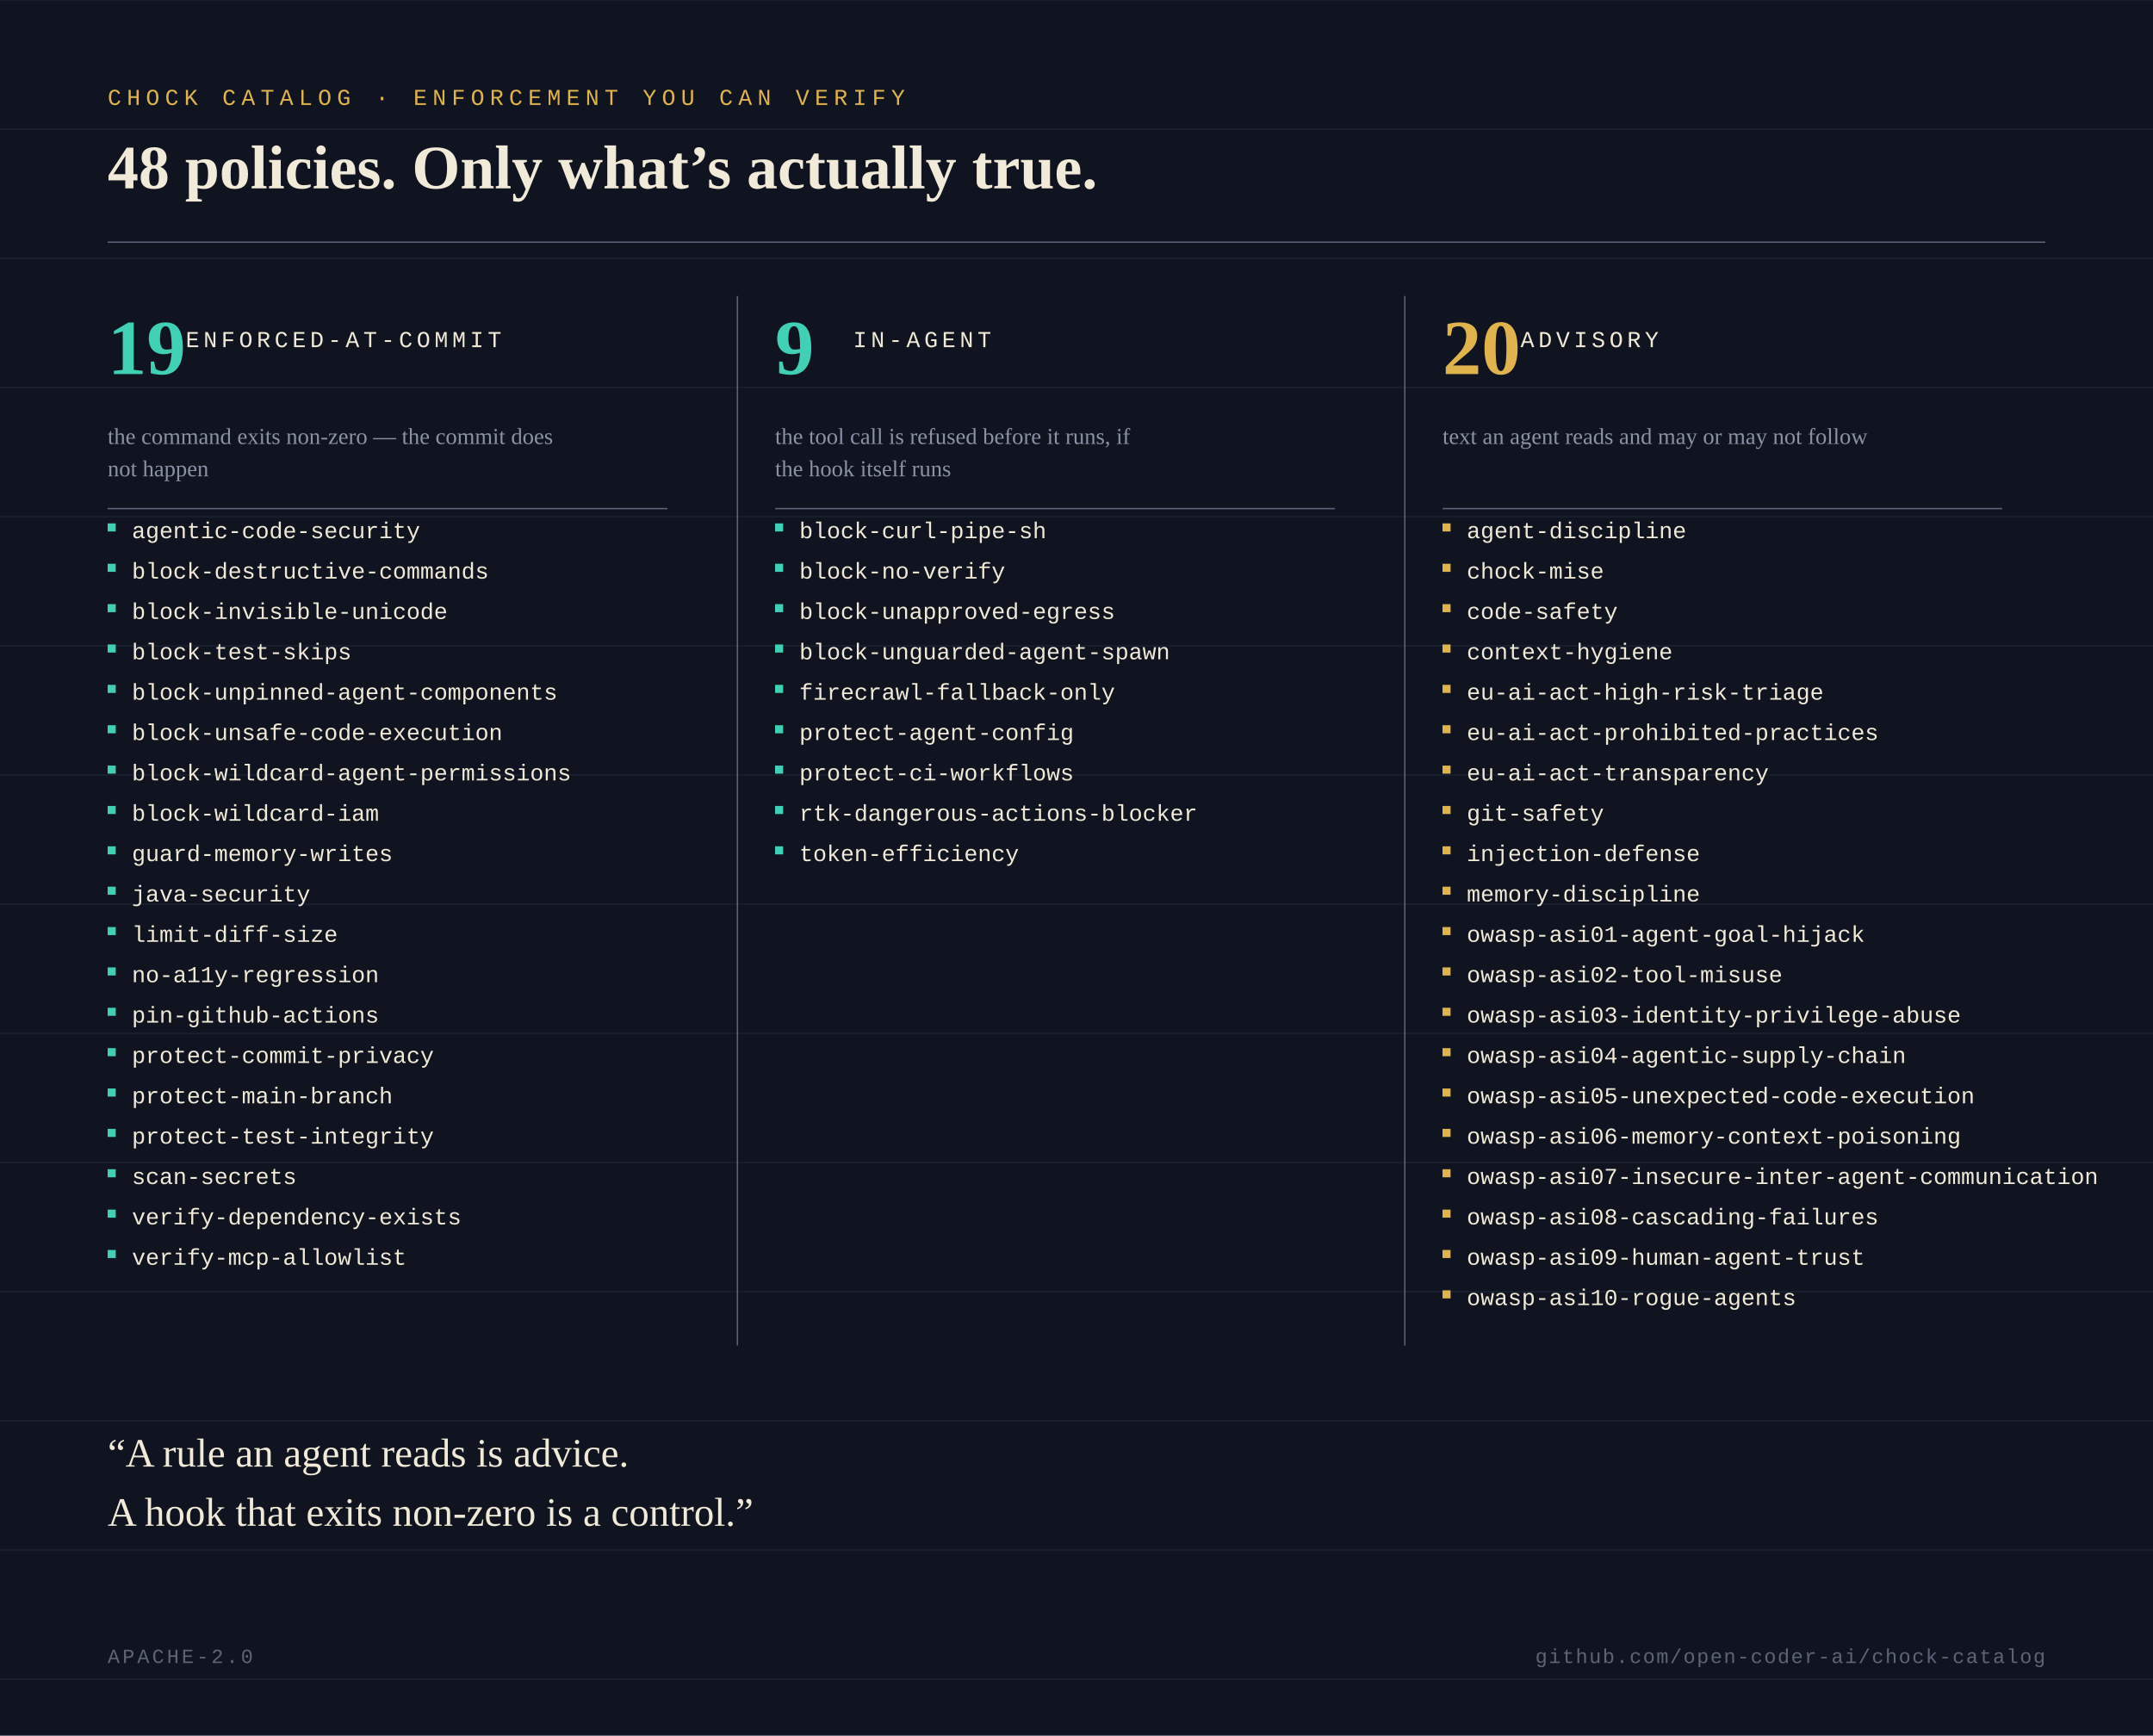
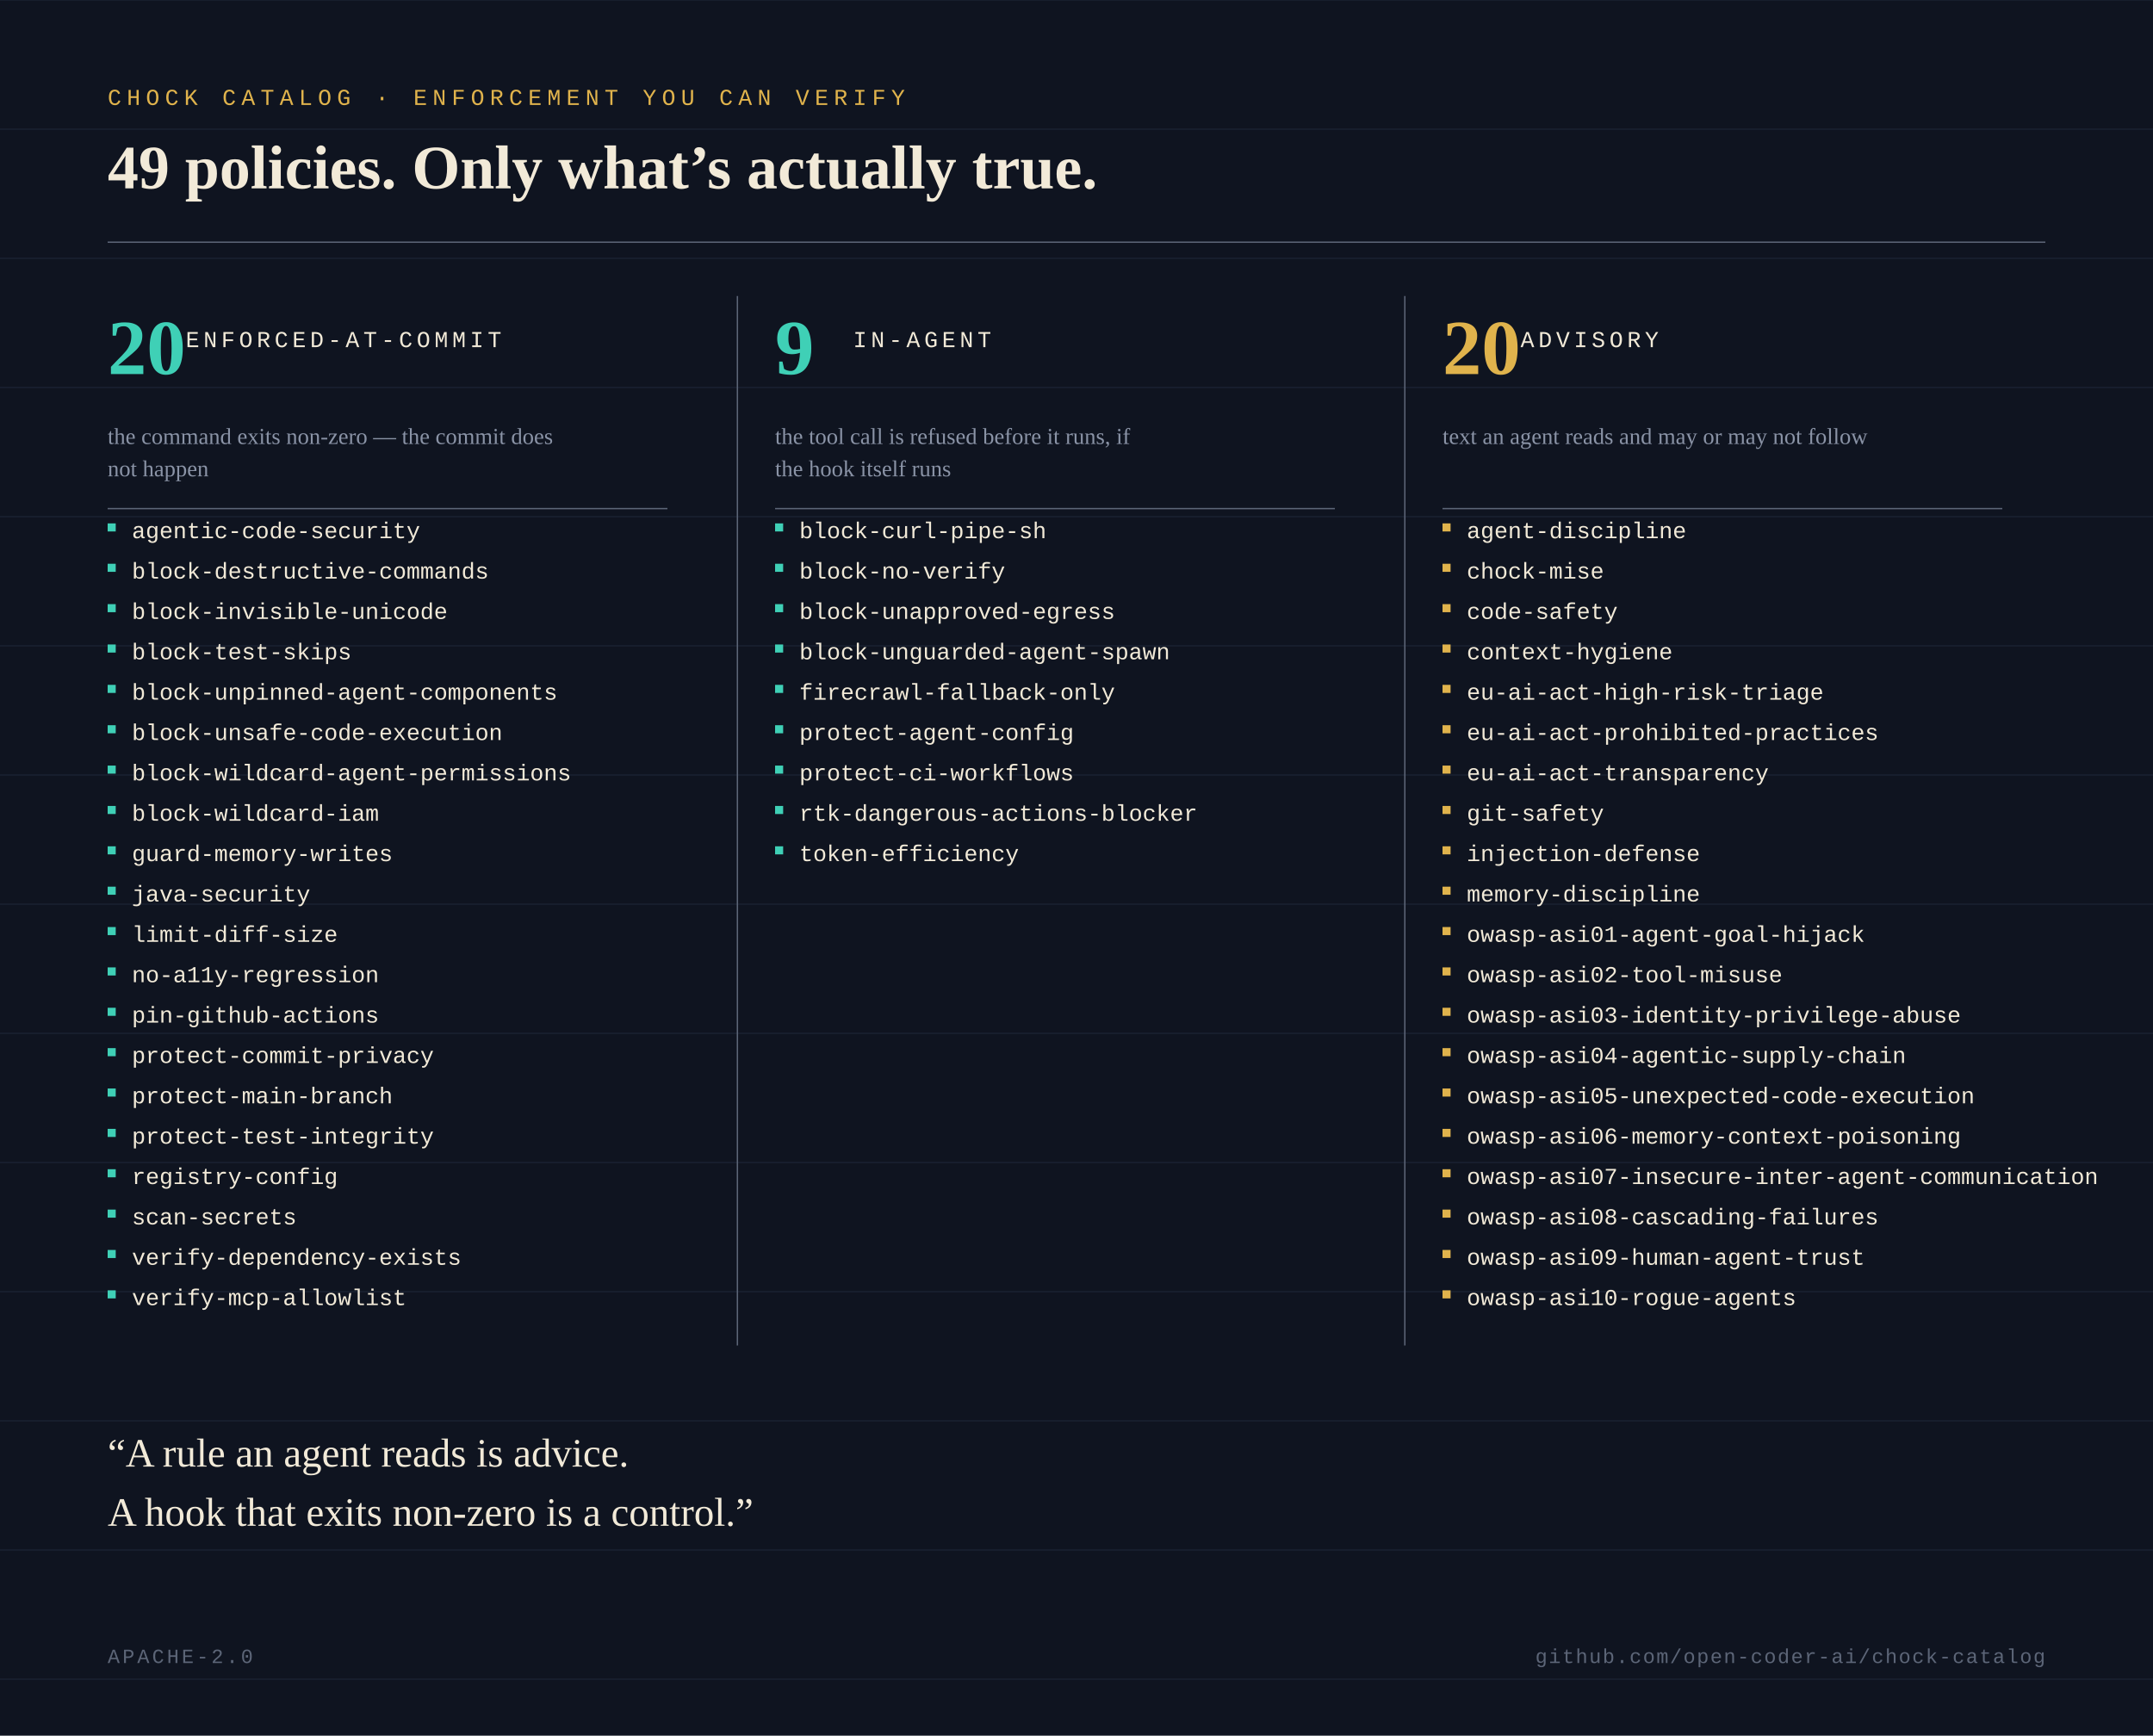
- <svg xmlns="http://www.w3.org/2000/svg" viewBox="0 0 1600 1290" width="1600" height="1290" role="img" aria-label="48 policies: 19 enforced-at-commit, 9 in-agent, 20 advisory">
+ <svg xmlns="http://www.w3.org/2000/svg" viewBox="0 0 1600 1290" width="1600" height="1290" role="img" aria-label="49 policies: 20 enforced-at-commit, 9 in-agent, 20 advisory">
  <rect width="1600" height="1290" fill="#0f1420" />
  <line x1="0" y1="0" x2="1600" y2="0" stroke="#1a2130" stroke-width="1" />
  <line x1="0" y1="96" x2="1600" y2="96" stroke="#1a2130" stroke-width="1" />
  <line x1="0" y1="192" x2="1600" y2="192" stroke="#1a2130" stroke-width="1" />
  <line x1="0" y1="288" x2="1600" y2="288" stroke="#1a2130" stroke-width="1" />
  <line x1="0" y1="384" x2="1600" y2="384" stroke="#1a2130" stroke-width="1" />
  <line x1="0" y1="480" x2="1600" y2="480" stroke="#1a2130" stroke-width="1" />
  <line x1="0" y1="576" x2="1600" y2="576" stroke="#1a2130" stroke-width="1" />
  <line x1="0" y1="672" x2="1600" y2="672" stroke="#1a2130" stroke-width="1" />
  <line x1="0" y1="768" x2="1600" y2="768" stroke="#1a2130" stroke-width="1" />
  <line x1="0" y1="864" x2="1600" y2="864" stroke="#1a2130" stroke-width="1" />
  <line x1="0" y1="960" x2="1600" y2="960" stroke="#1a2130" stroke-width="1" />
  <line x1="0" y1="1056" x2="1600" y2="1056" stroke="#1a2130" stroke-width="1" />
  <line x1="0" y1="1152" x2="1600" y2="1152" stroke="#1a2130" stroke-width="1" />
  <line x1="0" y1="1248" x2="1600" y2="1248" stroke="#1a2130" stroke-width="1" />
  <text x="80" y="78" font-family="'Cascadia Code', Consolas, 'Courier New', monospace" font-size="17" letter-spacing="4" fill="#e0b34c">CHOCK CATALOG · ENFORCEMENT YOU CAN VERIFY</text>
-   <text x="80" y="140" font-family="Georgia, 'Times New Roman', serif" font-size="46" font-weight="bold" fill="#f2ead8">48 policies. Only what’s actually true.</text>
+   <text x="80" y="140" font-family="Georgia, 'Times New Roman', serif" font-size="46" font-weight="bold" fill="#f2ead8">49 policies. Only what’s actually true.</text>
  <line x1="80" y1="180" x2="1520" y2="180" stroke="#5c6577" stroke-width="1" />
-   <text x="80" y="278" font-family="Georgia, 'Times New Roman', serif" font-size="58" font-weight="bold" fill="#3fd0b6">19</text>
+   <text x="80" y="278" font-family="Georgia, 'Times New Roman', serif" font-size="58" font-weight="bold" fill="#3fd0b6">20</text>
  <text x="138" y="258" font-family="'Cascadia Code', Consolas, 'Courier New', monospace" font-size="17" letter-spacing="3" fill="#f2ead8">ENFORCED-AT-COMMIT</text>
  <text x="80" y="330" font-family="Georgia, 'Times New Roman', serif" font-size="17" fill="#8a93a6">the command exits non-zero — the commit does</text>
  <text x="80" y="354" font-family="Georgia, 'Times New Roman', serif" font-size="17" fill="#8a93a6">not happen</text>
  <line x1="80" y1="378" x2="496" y2="378" stroke="#5c6577" stroke-width="1" />
  <rect x="80" y="389" width="6" height="6" fill="#3fd0b6" />
  <text x="98" y="400" font-family="'Cascadia Code', Consolas, 'Courier New', monospace" font-size="17" fill="#f2ead8">agentic-code-security</text>
  <rect x="80" y="419" width="6" height="6" fill="#3fd0b6" />
  <text x="98" y="430" font-family="'Cascadia Code', Consolas, 'Courier New', monospace" font-size="17" fill="#f2ead8">block-destructive-commands</text>
  <rect x="80" y="449" width="6" height="6" fill="#3fd0b6" />
  <text x="98" y="460" font-family="'Cascadia Code', Consolas, 'Courier New', monospace" font-size="17" fill="#f2ead8">block-invisible-unicode</text>
  <rect x="80" y="479" width="6" height="6" fill="#3fd0b6" />
  <text x="98" y="490" font-family="'Cascadia Code', Consolas, 'Courier New', monospace" font-size="17" fill="#f2ead8">block-test-skips</text>
  <rect x="80" y="509" width="6" height="6" fill="#3fd0b6" />
  <text x="98" y="520" font-family="'Cascadia Code', Consolas, 'Courier New', monospace" font-size="17" fill="#f2ead8">block-unpinned-agent-components</text>
  <rect x="80" y="539" width="6" height="6" fill="#3fd0b6" />
  <text x="98" y="550" font-family="'Cascadia Code', Consolas, 'Courier New', monospace" font-size="17" fill="#f2ead8">block-unsafe-code-execution</text>
  <rect x="80" y="569" width="6" height="6" fill="#3fd0b6" />
  <text x="98" y="580" font-family="'Cascadia Code', Consolas, 'Courier New', monospace" font-size="17" fill="#f2ead8">block-wildcard-agent-permissions</text>
  <rect x="80" y="599" width="6" height="6" fill="#3fd0b6" />
  <text x="98" y="610" font-family="'Cascadia Code', Consolas, 'Courier New', monospace" font-size="17" fill="#f2ead8">block-wildcard-iam</text>
  <rect x="80" y="629" width="6" height="6" fill="#3fd0b6" />
  <text x="98" y="640" font-family="'Cascadia Code', Consolas, 'Courier New', monospace" font-size="17" fill="#f2ead8">guard-memory-writes</text>
  <rect x="80" y="659" width="6" height="6" fill="#3fd0b6" />
  <text x="98" y="670" font-family="'Cascadia Code', Consolas, 'Courier New', monospace" font-size="17" fill="#f2ead8">java-security</text>
  <rect x="80" y="689" width="6" height="6" fill="#3fd0b6" />
  <text x="98" y="700" font-family="'Cascadia Code', Consolas, 'Courier New', monospace" font-size="17" fill="#f2ead8">limit-diff-size</text>
  <rect x="80" y="719" width="6" height="6" fill="#3fd0b6" />
  <text x="98" y="730" font-family="'Cascadia Code', Consolas, 'Courier New', monospace" font-size="17" fill="#f2ead8">no-a11y-regression</text>
  <rect x="80" y="749" width="6" height="6" fill="#3fd0b6" />
  <text x="98" y="760" font-family="'Cascadia Code', Consolas, 'Courier New', monospace" font-size="17" fill="#f2ead8">pin-github-actions</text>
  <rect x="80" y="779" width="6" height="6" fill="#3fd0b6" />
  <text x="98" y="790" font-family="'Cascadia Code', Consolas, 'Courier New', monospace" font-size="17" fill="#f2ead8">protect-commit-privacy</text>
  <rect x="80" y="809" width="6" height="6" fill="#3fd0b6" />
  <text x="98" y="820" font-family="'Cascadia Code', Consolas, 'Courier New', monospace" font-size="17" fill="#f2ead8">protect-main-branch</text>
  <rect x="80" y="839" width="6" height="6" fill="#3fd0b6" />
  <text x="98" y="850" font-family="'Cascadia Code', Consolas, 'Courier New', monospace" font-size="17" fill="#f2ead8">protect-test-integrity</text>
  <rect x="80" y="869" width="6" height="6" fill="#3fd0b6" />
-   <text x="98" y="880" font-family="'Cascadia Code', Consolas, 'Courier New', monospace" font-size="17" fill="#f2ead8">scan-secrets</text>
+   <text x="98" y="880" font-family="'Cascadia Code', Consolas, 'Courier New', monospace" font-size="17" fill="#f2ead8">registry-config</text>
  <rect x="80" y="899" width="6" height="6" fill="#3fd0b6" />
-   <text x="98" y="910" font-family="'Cascadia Code', Consolas, 'Courier New', monospace" font-size="17" fill="#f2ead8">verify-dependency-exists</text>
+   <text x="98" y="910" font-family="'Cascadia Code', Consolas, 'Courier New', monospace" font-size="17" fill="#f2ead8">scan-secrets</text>
  <rect x="80" y="929" width="6" height="6" fill="#3fd0b6" />
-   <text x="98" y="940" font-family="'Cascadia Code', Consolas, 'Courier New', monospace" font-size="17" fill="#f2ead8">verify-mcp-allowlist</text>
+   <text x="98" y="940" font-family="'Cascadia Code', Consolas, 'Courier New', monospace" font-size="17" fill="#f2ead8">verify-dependency-exists</text>
+   <rect x="80" y="959" width="6" height="6" fill="#3fd0b6" />
+   <text x="98" y="970" font-family="'Cascadia Code', Consolas, 'Courier New', monospace" font-size="17" fill="#f2ead8">verify-mcp-allowlist</text>
  <line x1="548" y1="220" x2="548" y2="1000" stroke="#5c6577" stroke-width="1" />
  <text x="576" y="278" font-family="Georgia, 'Times New Roman', serif" font-size="58" font-weight="bold" fill="#3fd0b6">9</text>
  <text x="634" y="258" font-family="'Cascadia Code', Consolas, 'Courier New', monospace" font-size="17" letter-spacing="3" fill="#f2ead8">IN-AGENT</text>
  <text x="576" y="330" font-family="Georgia, 'Times New Roman', serif" font-size="17" fill="#8a93a6">the tool call is refused before it runs, if</text>
  <text x="576" y="354" font-family="Georgia, 'Times New Roman', serif" font-size="17" fill="#8a93a6">the hook itself runs</text>
  <line x1="576" y1="378" x2="992" y2="378" stroke="#5c6577" stroke-width="1" />
  <rect x="576" y="389" width="6" height="6" fill="#3fd0b6" />
  <text x="594" y="400" font-family="'Cascadia Code', Consolas, 'Courier New', monospace" font-size="17" fill="#f2ead8">block-curl-pipe-sh</text>
  <rect x="576" y="419" width="6" height="6" fill="#3fd0b6" />
  <text x="594" y="430" font-family="'Cascadia Code', Consolas, 'Courier New', monospace" font-size="17" fill="#f2ead8">block-no-verify</text>
  <rect x="576" y="449" width="6" height="6" fill="#3fd0b6" />
  <text x="594" y="460" font-family="'Cascadia Code', Consolas, 'Courier New', monospace" font-size="17" fill="#f2ead8">block-unapproved-egress</text>
  <rect x="576" y="479" width="6" height="6" fill="#3fd0b6" />
  <text x="594" y="490" font-family="'Cascadia Code', Consolas, 'Courier New', monospace" font-size="17" fill="#f2ead8">block-unguarded-agent-spawn</text>
  <rect x="576" y="509" width="6" height="6" fill="#3fd0b6" />
  <text x="594" y="520" font-family="'Cascadia Code', Consolas, 'Courier New', monospace" font-size="17" fill="#f2ead8">firecrawl-fallback-only</text>
  <rect x="576" y="539" width="6" height="6" fill="#3fd0b6" />
  <text x="594" y="550" font-family="'Cascadia Code', Consolas, 'Courier New', monospace" font-size="17" fill="#f2ead8">protect-agent-config</text>
  <rect x="576" y="569" width="6" height="6" fill="#3fd0b6" />
  <text x="594" y="580" font-family="'Cascadia Code', Consolas, 'Courier New', monospace" font-size="17" fill="#f2ead8">protect-ci-workflows</text>
  <rect x="576" y="599" width="6" height="6" fill="#3fd0b6" />
  <text x="594" y="610" font-family="'Cascadia Code', Consolas, 'Courier New', monospace" font-size="17" fill="#f2ead8">rtk-dangerous-actions-blocker</text>
  <rect x="576" y="629" width="6" height="6" fill="#3fd0b6" />
  <text x="594" y="640" font-family="'Cascadia Code', Consolas, 'Courier New', monospace" font-size="17" fill="#f2ead8">token-efficiency</text>
  <line x1="1044" y1="220" x2="1044" y2="1000" stroke="#5c6577" stroke-width="1" />
  <text x="1072" y="278" font-family="Georgia, 'Times New Roman', serif" font-size="58" font-weight="bold" fill="#e0b34c">20</text>
  <text x="1130" y="258" font-family="'Cascadia Code', Consolas, 'Courier New', monospace" font-size="17" letter-spacing="3" fill="#f2ead8">ADVISORY</text>
  <text x="1072" y="330" font-family="Georgia, 'Times New Roman', serif" font-size="17" fill="#8a93a6">text an agent reads and may or may not follow</text>
  <line x1="1072" y1="378" x2="1488" y2="378" stroke="#5c6577" stroke-width="1" />
  <rect x="1072" y="389" width="6" height="6" fill="#e0b34c" />
  <text x="1090" y="400" font-family="'Cascadia Code', Consolas, 'Courier New', monospace" font-size="17" fill="#f2ead8">agent-discipline</text>
  <rect x="1072" y="419" width="6" height="6" fill="#e0b34c" />
  <text x="1090" y="430" font-family="'Cascadia Code', Consolas, 'Courier New', monospace" font-size="17" fill="#f2ead8">chock-mise</text>
  <rect x="1072" y="449" width="6" height="6" fill="#e0b34c" />
  <text x="1090" y="460" font-family="'Cascadia Code', Consolas, 'Courier New', monospace" font-size="17" fill="#f2ead8">code-safety</text>
  <rect x="1072" y="479" width="6" height="6" fill="#e0b34c" />
  <text x="1090" y="490" font-family="'Cascadia Code', Consolas, 'Courier New', monospace" font-size="17" fill="#f2ead8">context-hygiene</text>
  <rect x="1072" y="509" width="6" height="6" fill="#e0b34c" />
  <text x="1090" y="520" font-family="'Cascadia Code', Consolas, 'Courier New', monospace" font-size="17" fill="#f2ead8">eu-ai-act-high-risk-triage</text>
  <rect x="1072" y="539" width="6" height="6" fill="#e0b34c" />
  <text x="1090" y="550" font-family="'Cascadia Code', Consolas, 'Courier New', monospace" font-size="17" fill="#f2ead8">eu-ai-act-prohibited-practices</text>
  <rect x="1072" y="569" width="6" height="6" fill="#e0b34c" />
  <text x="1090" y="580" font-family="'Cascadia Code', Consolas, 'Courier New', monospace" font-size="17" fill="#f2ead8">eu-ai-act-transparency</text>
  <rect x="1072" y="599" width="6" height="6" fill="#e0b34c" />
  <text x="1090" y="610" font-family="'Cascadia Code', Consolas, 'Courier New', monospace" font-size="17" fill="#f2ead8">git-safety</text>
  <rect x="1072" y="629" width="6" height="6" fill="#e0b34c" />
  <text x="1090" y="640" font-family="'Cascadia Code', Consolas, 'Courier New', monospace" font-size="17" fill="#f2ead8">injection-defense</text>
  <rect x="1072" y="659" width="6" height="6" fill="#e0b34c" />
  <text x="1090" y="670" font-family="'Cascadia Code', Consolas, 'Courier New', monospace" font-size="17" fill="#f2ead8">memory-discipline</text>
  <rect x="1072" y="689" width="6" height="6" fill="#e0b34c" />
  <text x="1090" y="700" font-family="'Cascadia Code', Consolas, 'Courier New', monospace" font-size="17" fill="#f2ead8">owasp-asi01-agent-goal-hijack</text>
  <rect x="1072" y="719" width="6" height="6" fill="#e0b34c" />
  <text x="1090" y="730" font-family="'Cascadia Code', Consolas, 'Courier New', monospace" font-size="17" fill="#f2ead8">owasp-asi02-tool-misuse</text>
  <rect x="1072" y="749" width="6" height="6" fill="#e0b34c" />
  <text x="1090" y="760" font-family="'Cascadia Code', Consolas, 'Courier New', monospace" font-size="17" fill="#f2ead8">owasp-asi03-identity-privilege-abuse</text>
  <rect x="1072" y="779" width="6" height="6" fill="#e0b34c" />
  <text x="1090" y="790" font-family="'Cascadia Code', Consolas, 'Courier New', monospace" font-size="17" fill="#f2ead8">owasp-asi04-agentic-supply-chain</text>
  <rect x="1072" y="809" width="6" height="6" fill="#e0b34c" />
  <text x="1090" y="820" font-family="'Cascadia Code', Consolas, 'Courier New', monospace" font-size="17" fill="#f2ead8">owasp-asi05-unexpected-code-execution</text>
  <rect x="1072" y="839" width="6" height="6" fill="#e0b34c" />
  <text x="1090" y="850" font-family="'Cascadia Code', Consolas, 'Courier New', monospace" font-size="17" fill="#f2ead8">owasp-asi06-memory-context-poisoning</text>
  <rect x="1072" y="869" width="6" height="6" fill="#e0b34c" />
  <text x="1090" y="880" font-family="'Cascadia Code', Consolas, 'Courier New', monospace" font-size="17" fill="#f2ead8">owasp-asi07-insecure-inter-agent-communication</text>
  <rect x="1072" y="899" width="6" height="6" fill="#e0b34c" />
  <text x="1090" y="910" font-family="'Cascadia Code', Consolas, 'Courier New', monospace" font-size="17" fill="#f2ead8">owasp-asi08-cascading-failures</text>
  <rect x="1072" y="929" width="6" height="6" fill="#e0b34c" />
  <text x="1090" y="940" font-family="'Cascadia Code', Consolas, 'Courier New', monospace" font-size="17" fill="#f2ead8">owasp-asi09-human-agent-trust</text>
  <rect x="1072" y="959" width="6" height="6" fill="#e0b34c" />
  <text x="1090" y="970" font-family="'Cascadia Code', Consolas, 'Courier New', monospace" font-size="17" fill="#f2ead8">owasp-asi10-rogue-agents</text>
  <text x="80" y="1090" font-family="Georgia, 'Times New Roman', serif" font-size="30" fill="#f2ead8">“A rule an agent reads is advice.</text>
  <text x="80" y="1134" font-family="Georgia, 'Times New Roman', serif" font-size="30" fill="#f2ead8">A hook that exits non-zero is a control.”</text>
  <text x="80" y="1236" font-family="'Cascadia Code', Consolas, 'Courier New', monospace" font-size="15" letter-spacing="2" fill="#5c6577">APACHE-2.0</text>
  <text x="1520" y="1236" text-anchor="end" font-family="'Cascadia Code', Consolas, 'Courier New', monospace" font-size="15" letter-spacing="1" fill="#5c6577">github.com/open-coder-ai/chock-catalog</text>
</svg>
